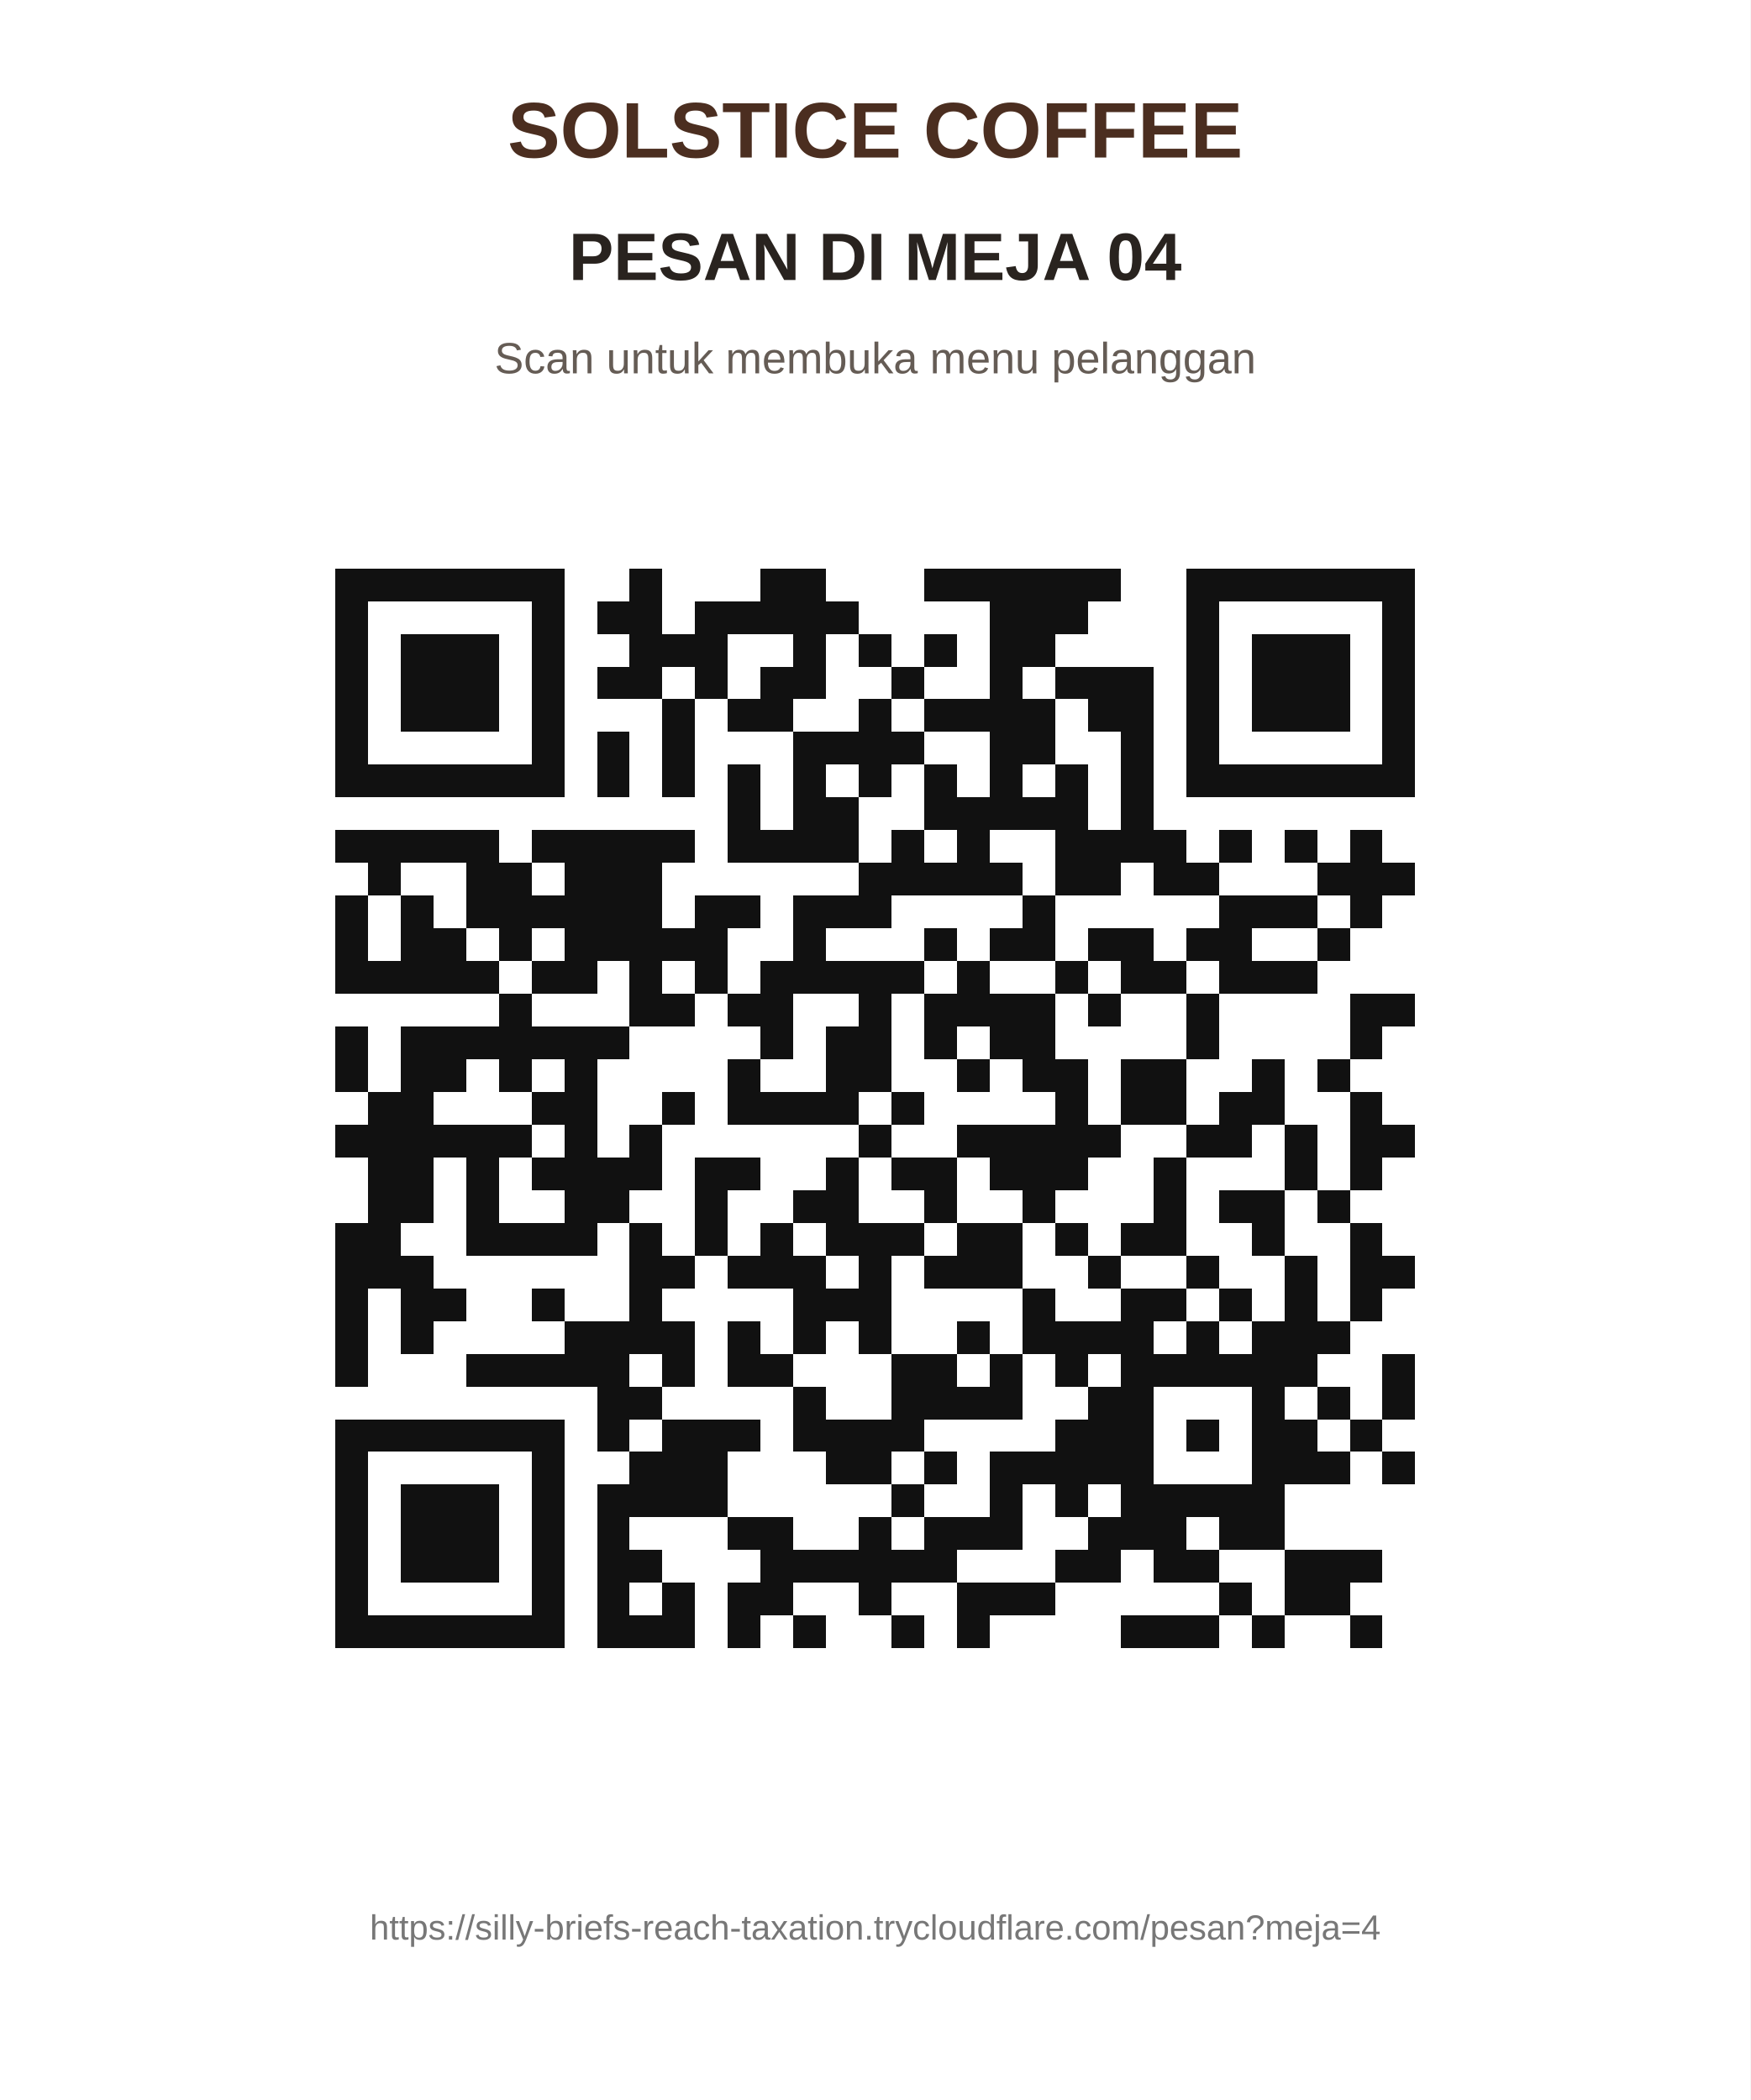
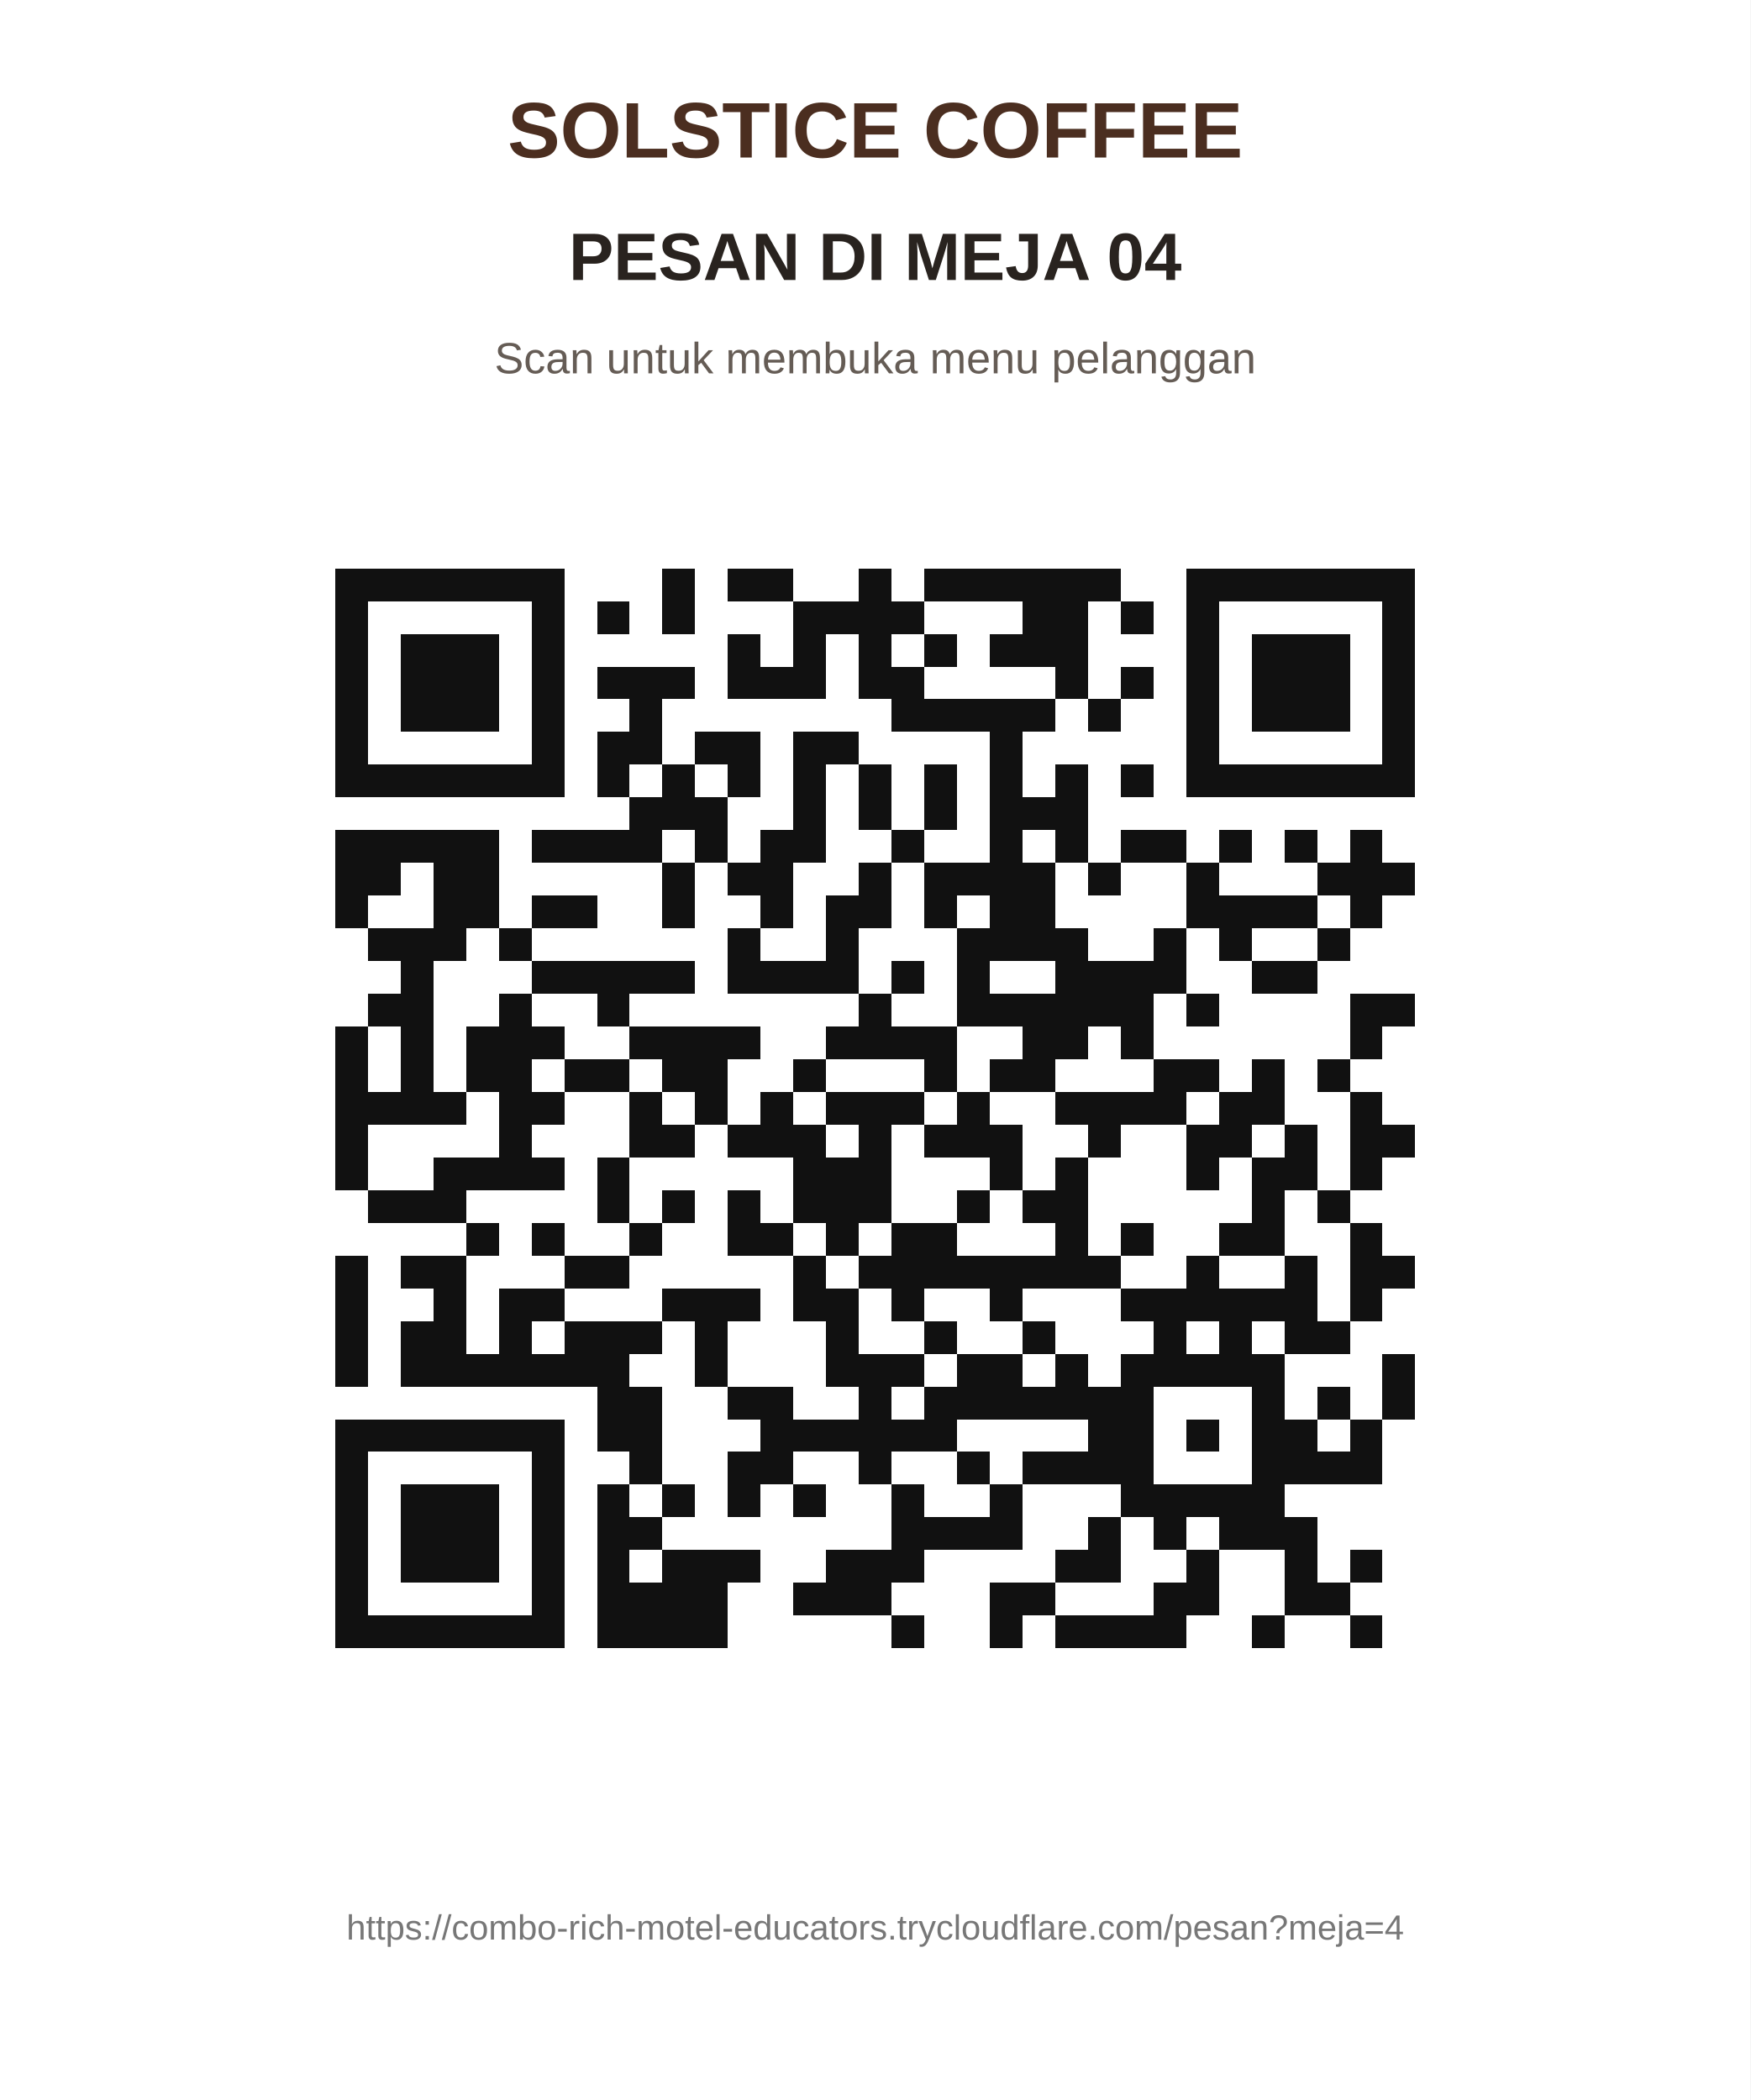
<svg xmlns="http://www.w3.org/2000/svg" width="600" height="720" viewBox="0 0 600 720" role="img" aria-label="PESAN DI MEJA 04">
  <rect width="600" height="720" fill="#fff" />
  <text x="300" y="54" text-anchor="middle" font-family="Arial,sans-serif" font-size="27" font-weight="700" fill="#4b2e20">SOLSTICE COFFEE</text>
  <text x="300" y="96" text-anchor="middle" font-family="Arial,sans-serif" font-size="23" font-weight="700" fill="#29231f">PESAN DI MEJA 04</text>
  <text x="300" y="128" text-anchor="middle" font-family="Arial,sans-serif" font-size="15" fill="#655c55">Scan untuk membuka menu pelanggan</text>
  <g transform="translate(70 150) scale(11.21951)" shape-rendering="crispEdges">
    <rect width="41" height="41" fill="#fff" />
-     <path d="M4 4h1v1h-1zM5 4h1v1h-1zM6 4h1v1h-1zM7 4h1v1h-1zM8 4h1v1h-1zM9 4h1v1h-1zM10 4h1v1h-1zM13 4h1v1h-1zM17 4h1v1h-1zM18 4h1v1h-1zM22 4h1v1h-1zM23 4h1v1h-1zM24 4h1v1h-1zM25 4h1v1h-1zM26 4h1v1h-1zM27 4h1v1h-1zM30 4h1v1h-1zM31 4h1v1h-1zM32 4h1v1h-1zM33 4h1v1h-1zM34 4h1v1h-1zM35 4h1v1h-1zM36 4h1v1h-1zM4 5h1v1h-1zM10 5h1v1h-1zM12 5h1v1h-1zM13 5h1v1h-1zM15 5h1v1h-1zM16 5h1v1h-1zM17 5h1v1h-1zM18 5h1v1h-1zM19 5h1v1h-1zM24 5h1v1h-1zM25 5h1v1h-1zM26 5h1v1h-1zM30 5h1v1h-1zM36 5h1v1h-1zM4 6h1v1h-1zM6 6h1v1h-1zM7 6h1v1h-1zM8 6h1v1h-1zM10 6h1v1h-1zM13 6h1v1h-1zM14 6h1v1h-1zM15 6h1v1h-1zM18 6h1v1h-1zM20 6h1v1h-1zM22 6h1v1h-1zM24 6h1v1h-1zM25 6h1v1h-1zM30 6h1v1h-1zM32 6h1v1h-1zM33 6h1v1h-1zM34 6h1v1h-1zM36 6h1v1h-1zM4 7h1v1h-1zM6 7h1v1h-1zM7 7h1v1h-1zM8 7h1v1h-1zM10 7h1v1h-1zM12 7h1v1h-1zM13 7h1v1h-1zM15 7h1v1h-1zM17 7h1v1h-1zM18 7h1v1h-1zM21 7h1v1h-1zM24 7h1v1h-1zM26 7h1v1h-1zM27 7h1v1h-1zM28 7h1v1h-1zM30 7h1v1h-1zM32 7h1v1h-1zM33 7h1v1h-1zM34 7h1v1h-1zM36 7h1v1h-1zM4 8h1v1h-1zM6 8h1v1h-1zM7 8h1v1h-1zM8 8h1v1h-1zM10 8h1v1h-1zM14 8h1v1h-1zM16 8h1v1h-1zM17 8h1v1h-1zM20 8h1v1h-1zM22 8h1v1h-1zM23 8h1v1h-1zM24 8h1v1h-1zM25 8h1v1h-1zM27 8h1v1h-1zM28 8h1v1h-1zM30 8h1v1h-1zM32 8h1v1h-1zM33 8h1v1h-1zM34 8h1v1h-1zM36 8h1v1h-1zM4 9h1v1h-1zM10 9h1v1h-1zM12 9h1v1h-1zM14 9h1v1h-1zM18 9h1v1h-1zM19 9h1v1h-1zM20 9h1v1h-1zM21 9h1v1h-1zM24 9h1v1h-1zM25 9h1v1h-1zM28 9h1v1h-1zM30 9h1v1h-1zM36 9h1v1h-1zM4 10h1v1h-1zM5 10h1v1h-1zM6 10h1v1h-1zM7 10h1v1h-1zM8 10h1v1h-1zM9 10h1v1h-1zM10 10h1v1h-1zM12 10h1v1h-1zM14 10h1v1h-1zM16 10h1v1h-1zM18 10h1v1h-1zM20 10h1v1h-1zM22 10h1v1h-1zM24 10h1v1h-1zM26 10h1v1h-1zM28 10h1v1h-1zM30 10h1v1h-1zM31 10h1v1h-1zM32 10h1v1h-1zM33 10h1v1h-1zM34 10h1v1h-1zM35 10h1v1h-1zM36 10h1v1h-1zM16 11h1v1h-1zM18 11h1v1h-1zM19 11h1v1h-1zM22 11h1v1h-1zM23 11h1v1h-1zM24 11h1v1h-1zM25 11h1v1h-1zM26 11h1v1h-1zM28 11h1v1h-1zM4 12h1v1h-1zM5 12h1v1h-1zM6 12h1v1h-1zM7 12h1v1h-1zM8 12h1v1h-1zM10 12h1v1h-1zM11 12h1v1h-1zM12 12h1v1h-1zM13 12h1v1h-1zM14 12h1v1h-1zM16 12h1v1h-1zM17 12h1v1h-1zM18 12h1v1h-1zM19 12h1v1h-1zM21 12h1v1h-1zM23 12h1v1h-1zM26 12h1v1h-1zM27 12h1v1h-1zM28 12h1v1h-1zM29 12h1v1h-1zM31 12h1v1h-1zM33 12h1v1h-1zM35 12h1v1h-1zM5 13h1v1h-1zM8 13h1v1h-1zM9 13h1v1h-1zM11 13h1v1h-1zM12 13h1v1h-1zM13 13h1v1h-1zM20 13h1v1h-1zM21 13h1v1h-1zM22 13h1v1h-1zM23 13h1v1h-1zM24 13h1v1h-1zM26 13h1v1h-1zM27 13h1v1h-1zM29 13h1v1h-1zM30 13h1v1h-1zM34 13h1v1h-1zM35 13h1v1h-1zM36 13h1v1h-1zM4 14h1v1h-1zM6 14h1v1h-1zM8 14h1v1h-1zM9 14h1v1h-1zM10 14h1v1h-1zM11 14h1v1h-1zM12 14h1v1h-1zM13 14h1v1h-1zM15 14h1v1h-1zM16 14h1v1h-1zM18 14h1v1h-1zM19 14h1v1h-1zM20 14h1v1h-1zM25 14h1v1h-1zM31 14h1v1h-1zM32 14h1v1h-1zM33 14h1v1h-1zM35 14h1v1h-1zM4 15h1v1h-1zM6 15h1v1h-1zM7 15h1v1h-1zM9 15h1v1h-1zM11 15h1v1h-1zM12 15h1v1h-1zM13 15h1v1h-1zM14 15h1v1h-1zM15 15h1v1h-1zM18 15h1v1h-1zM22 15h1v1h-1zM24 15h1v1h-1zM25 15h1v1h-1zM27 15h1v1h-1zM28 15h1v1h-1zM30 15h1v1h-1zM31 15h1v1h-1zM34 15h1v1h-1zM4 16h1v1h-1zM5 16h1v1h-1zM6 16h1v1h-1zM7 16h1v1h-1zM8 16h1v1h-1zM10 16h1v1h-1zM11 16h1v1h-1zM13 16h1v1h-1zM15 16h1v1h-1zM17 16h1v1h-1zM18 16h1v1h-1zM19 16h1v1h-1zM20 16h1v1h-1zM21 16h1v1h-1zM23 16h1v1h-1zM26 16h1v1h-1zM28 16h1v1h-1zM29 16h1v1h-1zM31 16h1v1h-1zM32 16h1v1h-1zM33 16h1v1h-1zM9 17h1v1h-1zM13 17h1v1h-1zM14 17h1v1h-1zM16 17h1v1h-1zM17 17h1v1h-1zM20 17h1v1h-1zM22 17h1v1h-1zM23 17h1v1h-1zM24 17h1v1h-1zM25 17h1v1h-1zM27 17h1v1h-1zM30 17h1v1h-1zM35 17h1v1h-1zM36 17h1v1h-1zM4 18h1v1h-1zM6 18h1v1h-1zM7 18h1v1h-1zM8 18h1v1h-1zM9 18h1v1h-1zM10 18h1v1h-1zM11 18h1v1h-1zM12 18h1v1h-1zM17 18h1v1h-1zM19 18h1v1h-1zM20 18h1v1h-1zM22 18h1v1h-1zM24 18h1v1h-1zM25 18h1v1h-1zM30 18h1v1h-1zM35 18h1v1h-1zM4 19h1v1h-1zM6 19h1v1h-1zM7 19h1v1h-1zM9 19h1v1h-1zM11 19h1v1h-1zM16 19h1v1h-1zM19 19h1v1h-1zM20 19h1v1h-1zM23 19h1v1h-1zM25 19h1v1h-1zM26 19h1v1h-1zM28 19h1v1h-1zM29 19h1v1h-1zM32 19h1v1h-1zM34 19h1v1h-1zM5 20h1v1h-1zM6 20h1v1h-1zM10 20h1v1h-1zM11 20h1v1h-1zM14 20h1v1h-1zM16 20h1v1h-1zM17 20h1v1h-1zM18 20h1v1h-1zM19 20h1v1h-1zM21 20h1v1h-1zM26 20h1v1h-1zM28 20h1v1h-1zM29 20h1v1h-1zM31 20h1v1h-1zM32 20h1v1h-1zM35 20h1v1h-1zM4 21h1v1h-1zM5 21h1v1h-1zM6 21h1v1h-1zM7 21h1v1h-1zM8 21h1v1h-1zM9 21h1v1h-1zM11 21h1v1h-1zM13 21h1v1h-1zM20 21h1v1h-1zM23 21h1v1h-1zM24 21h1v1h-1zM25 21h1v1h-1zM26 21h1v1h-1zM27 21h1v1h-1zM30 21h1v1h-1zM31 21h1v1h-1zM33 21h1v1h-1zM35 21h1v1h-1zM36 21h1v1h-1zM5 22h1v1h-1zM6 22h1v1h-1zM8 22h1v1h-1zM10 22h1v1h-1zM11 22h1v1h-1zM12 22h1v1h-1zM13 22h1v1h-1zM15 22h1v1h-1zM16 22h1v1h-1zM19 22h1v1h-1zM21 22h1v1h-1zM22 22h1v1h-1zM24 22h1v1h-1zM25 22h1v1h-1zM26 22h1v1h-1zM29 22h1v1h-1zM33 22h1v1h-1zM35 22h1v1h-1zM5 23h1v1h-1zM6 23h1v1h-1zM8 23h1v1h-1zM11 23h1v1h-1zM12 23h1v1h-1zM15 23h1v1h-1zM18 23h1v1h-1zM19 23h1v1h-1zM22 23h1v1h-1zM25 23h1v1h-1zM29 23h1v1h-1zM31 23h1v1h-1zM32 23h1v1h-1zM34 23h1v1h-1zM4 24h1v1h-1zM5 24h1v1h-1zM8 24h1v1h-1zM9 24h1v1h-1zM10 24h1v1h-1zM11 24h1v1h-1zM13 24h1v1h-1zM15 24h1v1h-1zM17 24h1v1h-1zM19 24h1v1h-1zM20 24h1v1h-1zM21 24h1v1h-1zM23 24h1v1h-1zM24 24h1v1h-1zM26 24h1v1h-1zM28 24h1v1h-1zM29 24h1v1h-1zM32 24h1v1h-1zM35 24h1v1h-1zM4 25h1v1h-1zM5 25h1v1h-1zM6 25h1v1h-1zM13 25h1v1h-1zM14 25h1v1h-1zM16 25h1v1h-1zM17 25h1v1h-1zM18 25h1v1h-1zM20 25h1v1h-1zM22 25h1v1h-1zM23 25h1v1h-1zM24 25h1v1h-1zM27 25h1v1h-1zM30 25h1v1h-1zM33 25h1v1h-1zM35 25h1v1h-1zM36 25h1v1h-1zM4 26h1v1h-1zM6 26h1v1h-1zM7 26h1v1h-1zM10 26h1v1h-1zM13 26h1v1h-1zM18 26h1v1h-1zM19 26h1v1h-1zM20 26h1v1h-1zM25 26h1v1h-1zM28 26h1v1h-1zM29 26h1v1h-1zM31 26h1v1h-1zM33 26h1v1h-1zM35 26h1v1h-1zM4 27h1v1h-1zM6 27h1v1h-1zM11 27h1v1h-1zM12 27h1v1h-1zM13 27h1v1h-1zM14 27h1v1h-1zM16 27h1v1h-1zM18 27h1v1h-1zM20 27h1v1h-1zM23 27h1v1h-1zM25 27h1v1h-1zM26 27h1v1h-1zM27 27h1v1h-1zM28 27h1v1h-1zM30 27h1v1h-1zM32 27h1v1h-1zM33 27h1v1h-1zM34 27h1v1h-1zM4 28h1v1h-1zM8 28h1v1h-1zM9 28h1v1h-1zM10 28h1v1h-1zM11 28h1v1h-1zM12 28h1v1h-1zM14 28h1v1h-1zM16 28h1v1h-1zM17 28h1v1h-1zM21 28h1v1h-1zM22 28h1v1h-1zM24 28h1v1h-1zM26 28h1v1h-1zM28 28h1v1h-1zM29 28h1v1h-1zM30 28h1v1h-1zM31 28h1v1h-1zM32 28h1v1h-1zM33 28h1v1h-1zM36 28h1v1h-1zM12 29h1v1h-1zM13 29h1v1h-1zM18 29h1v1h-1zM21 29h1v1h-1zM22 29h1v1h-1zM23 29h1v1h-1zM24 29h1v1h-1zM27 29h1v1h-1zM28 29h1v1h-1zM32 29h1v1h-1zM34 29h1v1h-1zM36 29h1v1h-1zM4 30h1v1h-1zM5 30h1v1h-1zM6 30h1v1h-1zM7 30h1v1h-1zM8 30h1v1h-1zM9 30h1v1h-1zM10 30h1v1h-1zM12 30h1v1h-1zM14 30h1v1h-1zM15 30h1v1h-1zM16 30h1v1h-1zM18 30h1v1h-1zM19 30h1v1h-1zM20 30h1v1h-1zM21 30h1v1h-1zM26 30h1v1h-1zM27 30h1v1h-1zM28 30h1v1h-1zM30 30h1v1h-1zM32 30h1v1h-1zM33 30h1v1h-1zM35 30h1v1h-1zM4 31h1v1h-1zM10 31h1v1h-1zM13 31h1v1h-1zM14 31h1v1h-1zM15 31h1v1h-1zM19 31h1v1h-1zM20 31h1v1h-1zM22 31h1v1h-1zM24 31h1v1h-1zM25 31h1v1h-1zM26 31h1v1h-1zM27 31h1v1h-1zM28 31h1v1h-1zM32 31h1v1h-1zM33 31h1v1h-1zM34 31h1v1h-1zM36 31h1v1h-1zM4 32h1v1h-1zM6 32h1v1h-1zM7 32h1v1h-1zM8 32h1v1h-1zM10 32h1v1h-1zM12 32h1v1h-1zM13 32h1v1h-1zM14 32h1v1h-1zM15 32h1v1h-1zM21 32h1v1h-1zM24 32h1v1h-1zM26 32h1v1h-1zM28 32h1v1h-1zM29 32h1v1h-1zM30 32h1v1h-1zM31 32h1v1h-1zM32 32h1v1h-1zM4 33h1v1h-1zM6 33h1v1h-1zM7 33h1v1h-1zM8 33h1v1h-1zM10 33h1v1h-1zM12 33h1v1h-1zM16 33h1v1h-1zM17 33h1v1h-1zM20 33h1v1h-1zM22 33h1v1h-1zM23 33h1v1h-1zM24 33h1v1h-1zM27 33h1v1h-1zM28 33h1v1h-1zM29 33h1v1h-1zM31 33h1v1h-1zM32 33h1v1h-1zM4 34h1v1h-1zM6 34h1v1h-1zM7 34h1v1h-1zM8 34h1v1h-1zM10 34h1v1h-1zM12 34h1v1h-1zM13 34h1v1h-1zM17 34h1v1h-1zM18 34h1v1h-1zM19 34h1v1h-1zM20 34h1v1h-1zM21 34h1v1h-1zM22 34h1v1h-1zM26 34h1v1h-1zM27 34h1v1h-1zM29 34h1v1h-1zM30 34h1v1h-1zM33 34h1v1h-1zM34 34h1v1h-1zM35 34h1v1h-1zM4 35h1v1h-1zM10 35h1v1h-1zM12 35h1v1h-1zM14 35h1v1h-1zM16 35h1v1h-1zM17 35h1v1h-1zM20 35h1v1h-1zM23 35h1v1h-1zM24 35h1v1h-1zM25 35h1v1h-1zM31 35h1v1h-1zM33 35h1v1h-1zM34 35h1v1h-1zM4 36h1v1h-1zM5 36h1v1h-1zM6 36h1v1h-1zM7 36h1v1h-1zM8 36h1v1h-1zM9 36h1v1h-1zM10 36h1v1h-1zM12 36h1v1h-1zM13 36h1v1h-1zM14 36h1v1h-1zM16 36h1v1h-1zM18 36h1v1h-1zM21 36h1v1h-1zM23 36h1v1h-1zM28 36h1v1h-1zM29 36h1v1h-1zM30 36h1v1h-1zM32 36h1v1h-1zM35 36h1v1h-1z" fill="#111" />
+     <path d="M4 4h1v1h-1zM5 4h1v1h-1zM6 4h1v1h-1zM7 4h1v1h-1zM8 4h1v1h-1zM9 4h1v1h-1zM10 4h1v1h-1zM14 4h1v1h-1zM16 4h1v1h-1zM17 4h1v1h-1zM20 4h1v1h-1zM22 4h1v1h-1zM23 4h1v1h-1zM24 4h1v1h-1zM25 4h1v1h-1zM26 4h1v1h-1zM27 4h1v1h-1zM30 4h1v1h-1zM31 4h1v1h-1zM32 4h1v1h-1zM33 4h1v1h-1zM34 4h1v1h-1zM35 4h1v1h-1zM36 4h1v1h-1zM4 5h1v1h-1zM10 5h1v1h-1zM12 5h1v1h-1zM14 5h1v1h-1zM18 5h1v1h-1zM19 5h1v1h-1zM20 5h1v1h-1zM21 5h1v1h-1zM25 5h1v1h-1zM26 5h1v1h-1zM28 5h1v1h-1zM30 5h1v1h-1zM36 5h1v1h-1zM4 6h1v1h-1zM6 6h1v1h-1zM7 6h1v1h-1zM8 6h1v1h-1zM10 6h1v1h-1zM16 6h1v1h-1zM18 6h1v1h-1zM20 6h1v1h-1zM22 6h1v1h-1zM24 6h1v1h-1zM25 6h1v1h-1zM26 6h1v1h-1zM30 6h1v1h-1zM32 6h1v1h-1zM33 6h1v1h-1zM34 6h1v1h-1zM36 6h1v1h-1zM4 7h1v1h-1zM6 7h1v1h-1zM7 7h1v1h-1zM8 7h1v1h-1zM10 7h1v1h-1zM12 7h1v1h-1zM13 7h1v1h-1zM14 7h1v1h-1zM16 7h1v1h-1zM17 7h1v1h-1zM18 7h1v1h-1zM20 7h1v1h-1zM21 7h1v1h-1zM26 7h1v1h-1zM28 7h1v1h-1zM30 7h1v1h-1zM32 7h1v1h-1zM33 7h1v1h-1zM34 7h1v1h-1zM36 7h1v1h-1zM4 8h1v1h-1zM6 8h1v1h-1zM7 8h1v1h-1zM8 8h1v1h-1zM10 8h1v1h-1zM13 8h1v1h-1zM21 8h1v1h-1zM22 8h1v1h-1zM23 8h1v1h-1zM24 8h1v1h-1zM25 8h1v1h-1zM27 8h1v1h-1zM30 8h1v1h-1zM32 8h1v1h-1zM33 8h1v1h-1zM34 8h1v1h-1zM36 8h1v1h-1zM4 9h1v1h-1zM10 9h1v1h-1zM12 9h1v1h-1zM13 9h1v1h-1zM15 9h1v1h-1zM16 9h1v1h-1zM18 9h1v1h-1zM19 9h1v1h-1zM24 9h1v1h-1zM30 9h1v1h-1zM36 9h1v1h-1zM4 10h1v1h-1zM5 10h1v1h-1zM6 10h1v1h-1zM7 10h1v1h-1zM8 10h1v1h-1zM9 10h1v1h-1zM10 10h1v1h-1zM12 10h1v1h-1zM14 10h1v1h-1zM16 10h1v1h-1zM18 10h1v1h-1zM20 10h1v1h-1zM22 10h1v1h-1zM24 10h1v1h-1zM26 10h1v1h-1zM28 10h1v1h-1zM30 10h1v1h-1zM31 10h1v1h-1zM32 10h1v1h-1zM33 10h1v1h-1zM34 10h1v1h-1zM35 10h1v1h-1zM36 10h1v1h-1zM13 11h1v1h-1zM14 11h1v1h-1zM15 11h1v1h-1zM18 11h1v1h-1zM20 11h1v1h-1zM22 11h1v1h-1zM24 11h1v1h-1zM25 11h1v1h-1zM26 11h1v1h-1zM4 12h1v1h-1zM5 12h1v1h-1zM6 12h1v1h-1zM7 12h1v1h-1zM8 12h1v1h-1zM10 12h1v1h-1zM11 12h1v1h-1zM12 12h1v1h-1zM13 12h1v1h-1zM15 12h1v1h-1zM17 12h1v1h-1zM18 12h1v1h-1zM21 12h1v1h-1zM24 12h1v1h-1zM26 12h1v1h-1zM28 12h1v1h-1zM29 12h1v1h-1zM31 12h1v1h-1zM33 12h1v1h-1zM35 12h1v1h-1zM4 13h1v1h-1zM5 13h1v1h-1zM7 13h1v1h-1zM8 13h1v1h-1zM14 13h1v1h-1zM16 13h1v1h-1zM17 13h1v1h-1zM20 13h1v1h-1zM22 13h1v1h-1zM23 13h1v1h-1zM24 13h1v1h-1zM25 13h1v1h-1zM27 13h1v1h-1zM30 13h1v1h-1zM34 13h1v1h-1zM35 13h1v1h-1zM36 13h1v1h-1zM4 14h1v1h-1zM7 14h1v1h-1zM8 14h1v1h-1zM10 14h1v1h-1zM11 14h1v1h-1zM14 14h1v1h-1zM17 14h1v1h-1zM19 14h1v1h-1zM20 14h1v1h-1zM22 14h1v1h-1zM24 14h1v1h-1zM25 14h1v1h-1zM30 14h1v1h-1zM31 14h1v1h-1zM32 14h1v1h-1zM33 14h1v1h-1zM35 14h1v1h-1zM5 15h1v1h-1zM6 15h1v1h-1zM7 15h1v1h-1zM9 15h1v1h-1zM16 15h1v1h-1zM19 15h1v1h-1zM23 15h1v1h-1zM24 15h1v1h-1zM25 15h1v1h-1zM26 15h1v1h-1zM29 15h1v1h-1zM31 15h1v1h-1zM34 15h1v1h-1zM6 16h1v1h-1zM10 16h1v1h-1zM11 16h1v1h-1zM12 16h1v1h-1zM13 16h1v1h-1zM14 16h1v1h-1zM16 16h1v1h-1zM17 16h1v1h-1zM18 16h1v1h-1zM19 16h1v1h-1zM21 16h1v1h-1zM23 16h1v1h-1zM26 16h1v1h-1zM27 16h1v1h-1zM28 16h1v1h-1zM29 16h1v1h-1zM32 16h1v1h-1zM33 16h1v1h-1zM5 17h1v1h-1zM6 17h1v1h-1zM9 17h1v1h-1zM12 17h1v1h-1zM20 17h1v1h-1zM23 17h1v1h-1zM24 17h1v1h-1zM25 17h1v1h-1zM26 17h1v1h-1zM27 17h1v1h-1zM28 17h1v1h-1zM30 17h1v1h-1zM35 17h1v1h-1zM36 17h1v1h-1zM4 18h1v1h-1zM6 18h1v1h-1zM8 18h1v1h-1zM9 18h1v1h-1zM10 18h1v1h-1zM13 18h1v1h-1zM14 18h1v1h-1zM15 18h1v1h-1zM16 18h1v1h-1zM19 18h1v1h-1zM20 18h1v1h-1zM21 18h1v1h-1zM22 18h1v1h-1zM25 18h1v1h-1zM26 18h1v1h-1zM28 18h1v1h-1zM35 18h1v1h-1zM4 19h1v1h-1zM6 19h1v1h-1zM8 19h1v1h-1zM9 19h1v1h-1zM11 19h1v1h-1zM12 19h1v1h-1zM14 19h1v1h-1zM15 19h1v1h-1zM18 19h1v1h-1zM22 19h1v1h-1zM24 19h1v1h-1zM25 19h1v1h-1zM29 19h1v1h-1zM30 19h1v1h-1zM32 19h1v1h-1zM34 19h1v1h-1zM4 20h1v1h-1zM5 20h1v1h-1zM6 20h1v1h-1zM7 20h1v1h-1zM9 20h1v1h-1zM10 20h1v1h-1zM13 20h1v1h-1zM15 20h1v1h-1zM17 20h1v1h-1zM19 20h1v1h-1zM20 20h1v1h-1zM21 20h1v1h-1zM23 20h1v1h-1zM26 20h1v1h-1zM27 20h1v1h-1zM28 20h1v1h-1zM29 20h1v1h-1zM31 20h1v1h-1zM32 20h1v1h-1zM35 20h1v1h-1zM4 21h1v1h-1zM9 21h1v1h-1zM13 21h1v1h-1zM14 21h1v1h-1zM16 21h1v1h-1zM17 21h1v1h-1zM18 21h1v1h-1zM20 21h1v1h-1zM22 21h1v1h-1zM23 21h1v1h-1zM24 21h1v1h-1zM27 21h1v1h-1zM30 21h1v1h-1zM31 21h1v1h-1zM33 21h1v1h-1zM35 21h1v1h-1zM36 21h1v1h-1zM4 22h1v1h-1zM7 22h1v1h-1zM8 22h1v1h-1zM9 22h1v1h-1zM10 22h1v1h-1zM12 22h1v1h-1zM18 22h1v1h-1zM19 22h1v1h-1zM20 22h1v1h-1zM24 22h1v1h-1zM26 22h1v1h-1zM30 22h1v1h-1zM32 22h1v1h-1zM33 22h1v1h-1zM35 22h1v1h-1zM5 23h1v1h-1zM6 23h1v1h-1zM7 23h1v1h-1zM12 23h1v1h-1zM14 23h1v1h-1zM16 23h1v1h-1zM18 23h1v1h-1zM19 23h1v1h-1zM20 23h1v1h-1zM23 23h1v1h-1zM25 23h1v1h-1zM26 23h1v1h-1zM32 23h1v1h-1zM34 23h1v1h-1zM8 24h1v1h-1zM10 24h1v1h-1zM13 24h1v1h-1zM16 24h1v1h-1zM17 24h1v1h-1zM19 24h1v1h-1zM21 24h1v1h-1zM22 24h1v1h-1zM26 24h1v1h-1zM28 24h1v1h-1zM31 24h1v1h-1zM32 24h1v1h-1zM35 24h1v1h-1zM4 25h1v1h-1zM6 25h1v1h-1zM7 25h1v1h-1zM11 25h1v1h-1zM12 25h1v1h-1zM18 25h1v1h-1zM20 25h1v1h-1zM21 25h1v1h-1zM22 25h1v1h-1zM23 25h1v1h-1zM24 25h1v1h-1zM25 25h1v1h-1zM26 25h1v1h-1zM27 25h1v1h-1zM30 25h1v1h-1zM33 25h1v1h-1zM35 25h1v1h-1zM36 25h1v1h-1zM4 26h1v1h-1zM7 26h1v1h-1zM9 26h1v1h-1zM10 26h1v1h-1zM14 26h1v1h-1zM15 26h1v1h-1zM16 26h1v1h-1zM18 26h1v1h-1zM19 26h1v1h-1zM21 26h1v1h-1zM24 26h1v1h-1zM28 26h1v1h-1zM29 26h1v1h-1zM30 26h1v1h-1zM31 26h1v1h-1zM32 26h1v1h-1zM33 26h1v1h-1zM35 26h1v1h-1zM4 27h1v1h-1zM6 27h1v1h-1zM7 27h1v1h-1zM9 27h1v1h-1zM11 27h1v1h-1zM12 27h1v1h-1zM13 27h1v1h-1zM15 27h1v1h-1zM19 27h1v1h-1zM22 27h1v1h-1zM25 27h1v1h-1zM29 27h1v1h-1zM31 27h1v1h-1zM33 27h1v1h-1zM34 27h1v1h-1zM4 28h1v1h-1zM6 28h1v1h-1zM7 28h1v1h-1zM8 28h1v1h-1zM9 28h1v1h-1zM10 28h1v1h-1zM11 28h1v1h-1zM12 28h1v1h-1zM15 28h1v1h-1zM19 28h1v1h-1zM20 28h1v1h-1zM21 28h1v1h-1zM23 28h1v1h-1zM24 28h1v1h-1zM26 28h1v1h-1zM28 28h1v1h-1zM29 28h1v1h-1zM30 28h1v1h-1zM31 28h1v1h-1zM32 28h1v1h-1zM36 28h1v1h-1zM12 29h1v1h-1zM13 29h1v1h-1zM16 29h1v1h-1zM17 29h1v1h-1zM20 29h1v1h-1zM22 29h1v1h-1zM23 29h1v1h-1zM24 29h1v1h-1zM25 29h1v1h-1zM26 29h1v1h-1zM27 29h1v1h-1zM28 29h1v1h-1zM32 29h1v1h-1zM34 29h1v1h-1zM36 29h1v1h-1zM4 30h1v1h-1zM5 30h1v1h-1zM6 30h1v1h-1zM7 30h1v1h-1zM8 30h1v1h-1zM9 30h1v1h-1zM10 30h1v1h-1zM12 30h1v1h-1zM13 30h1v1h-1zM17 30h1v1h-1zM18 30h1v1h-1zM19 30h1v1h-1zM20 30h1v1h-1zM21 30h1v1h-1zM22 30h1v1h-1zM27 30h1v1h-1zM28 30h1v1h-1zM30 30h1v1h-1zM32 30h1v1h-1zM33 30h1v1h-1zM35 30h1v1h-1zM4 31h1v1h-1zM10 31h1v1h-1zM13 31h1v1h-1zM16 31h1v1h-1zM17 31h1v1h-1zM20 31h1v1h-1zM23 31h1v1h-1zM25 31h1v1h-1zM26 31h1v1h-1zM27 31h1v1h-1zM28 31h1v1h-1zM32 31h1v1h-1zM33 31h1v1h-1zM34 31h1v1h-1zM35 31h1v1h-1zM4 32h1v1h-1zM6 32h1v1h-1zM7 32h1v1h-1zM8 32h1v1h-1zM10 32h1v1h-1zM12 32h1v1h-1zM14 32h1v1h-1zM16 32h1v1h-1zM18 32h1v1h-1zM21 32h1v1h-1zM24 32h1v1h-1zM28 32h1v1h-1zM29 32h1v1h-1zM30 32h1v1h-1zM31 32h1v1h-1zM32 32h1v1h-1zM4 33h1v1h-1zM6 33h1v1h-1zM7 33h1v1h-1zM8 33h1v1h-1zM10 33h1v1h-1zM12 33h1v1h-1zM13 33h1v1h-1zM21 33h1v1h-1zM22 33h1v1h-1zM23 33h1v1h-1zM24 33h1v1h-1zM27 33h1v1h-1zM29 33h1v1h-1zM31 33h1v1h-1zM32 33h1v1h-1zM33 33h1v1h-1zM4 34h1v1h-1zM6 34h1v1h-1zM7 34h1v1h-1zM8 34h1v1h-1zM10 34h1v1h-1zM12 34h1v1h-1zM14 34h1v1h-1zM15 34h1v1h-1zM16 34h1v1h-1zM19 34h1v1h-1zM20 34h1v1h-1zM21 34h1v1h-1zM26 34h1v1h-1zM27 34h1v1h-1zM30 34h1v1h-1zM33 34h1v1h-1zM35 34h1v1h-1zM4 35h1v1h-1zM10 35h1v1h-1zM12 35h1v1h-1zM13 35h1v1h-1zM14 35h1v1h-1zM15 35h1v1h-1zM18 35h1v1h-1zM19 35h1v1h-1zM20 35h1v1h-1zM24 35h1v1h-1zM25 35h1v1h-1zM29 35h1v1h-1zM30 35h1v1h-1zM33 35h1v1h-1zM34 35h1v1h-1zM4 36h1v1h-1zM5 36h1v1h-1zM6 36h1v1h-1zM7 36h1v1h-1zM8 36h1v1h-1zM9 36h1v1h-1zM10 36h1v1h-1zM12 36h1v1h-1zM13 36h1v1h-1zM14 36h1v1h-1zM15 36h1v1h-1zM21 36h1v1h-1zM24 36h1v1h-1zM26 36h1v1h-1zM27 36h1v1h-1zM28 36h1v1h-1zM29 36h1v1h-1zM32 36h1v1h-1zM35 36h1v1h-1z" fill="#111" />
  </g>
-   <text x="300" y="665" text-anchor="middle" font-family="Arial,sans-serif" font-size="12" fill="#777">https://silly-briefs-reach-taxation.trycloudflare.com/pesan?meja=4</text>
+   <text x="300" y="665" text-anchor="middle" font-family="Arial,sans-serif" font-size="12" fill="#777">https://combo-rich-motel-educators.trycloudflare.com/pesan?meja=4</text>
</svg>
